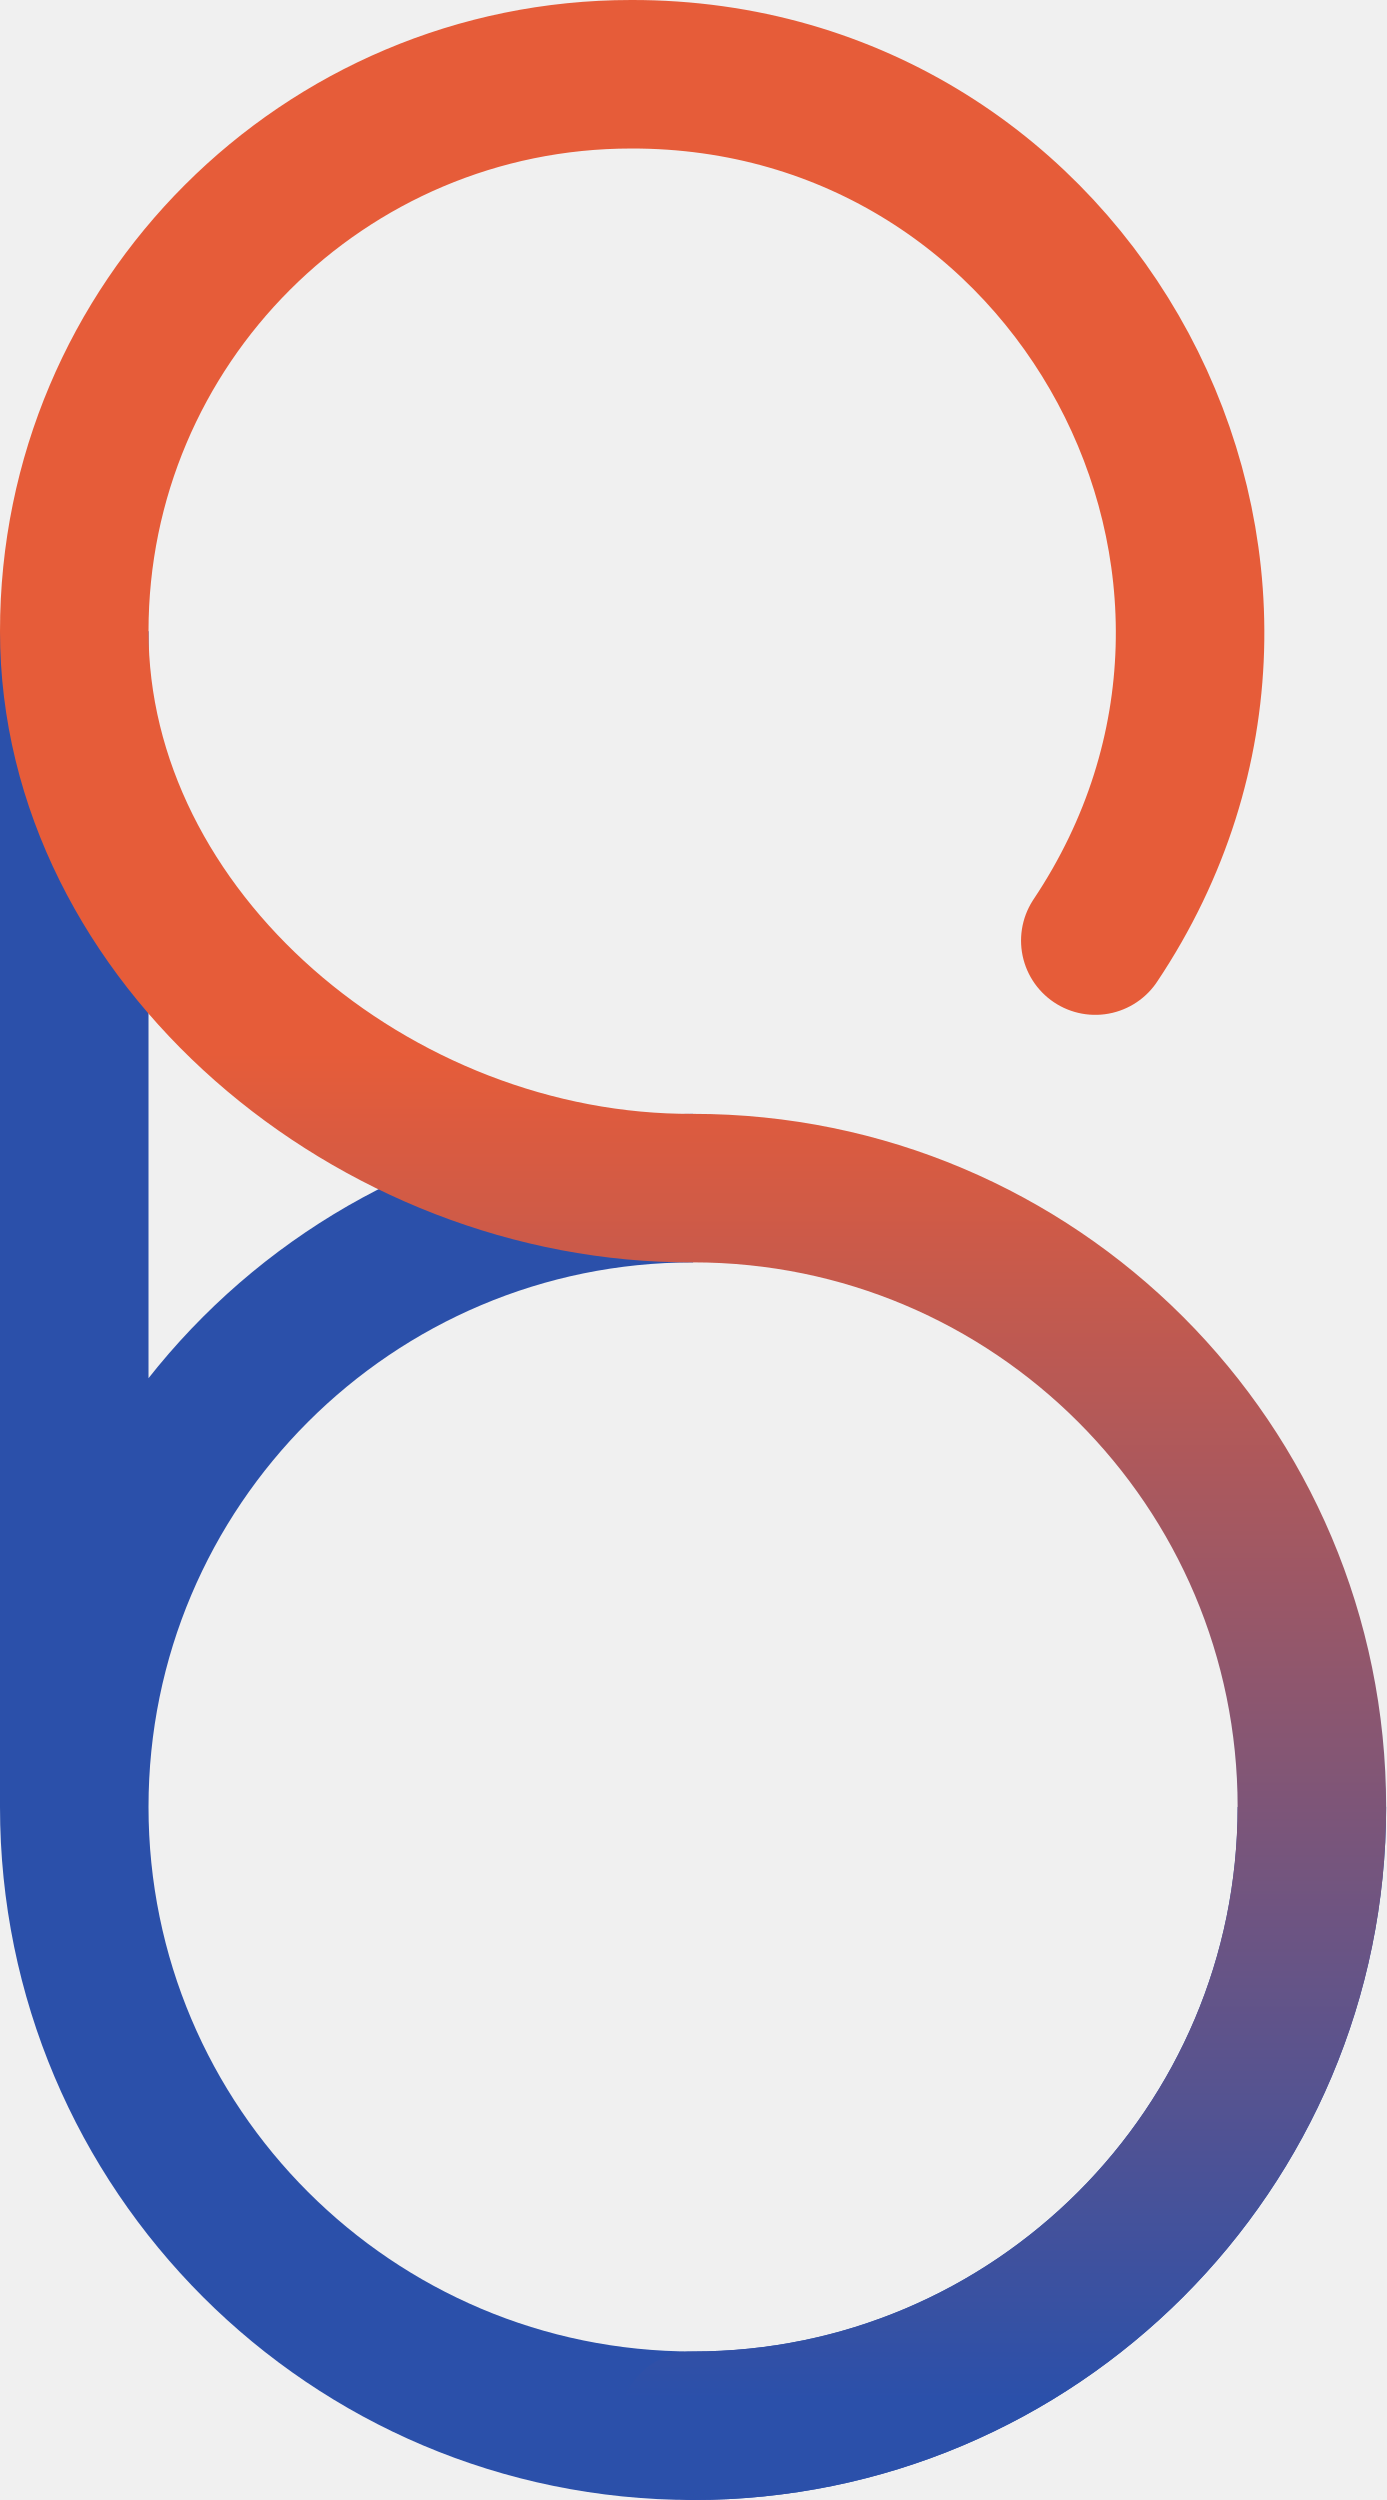
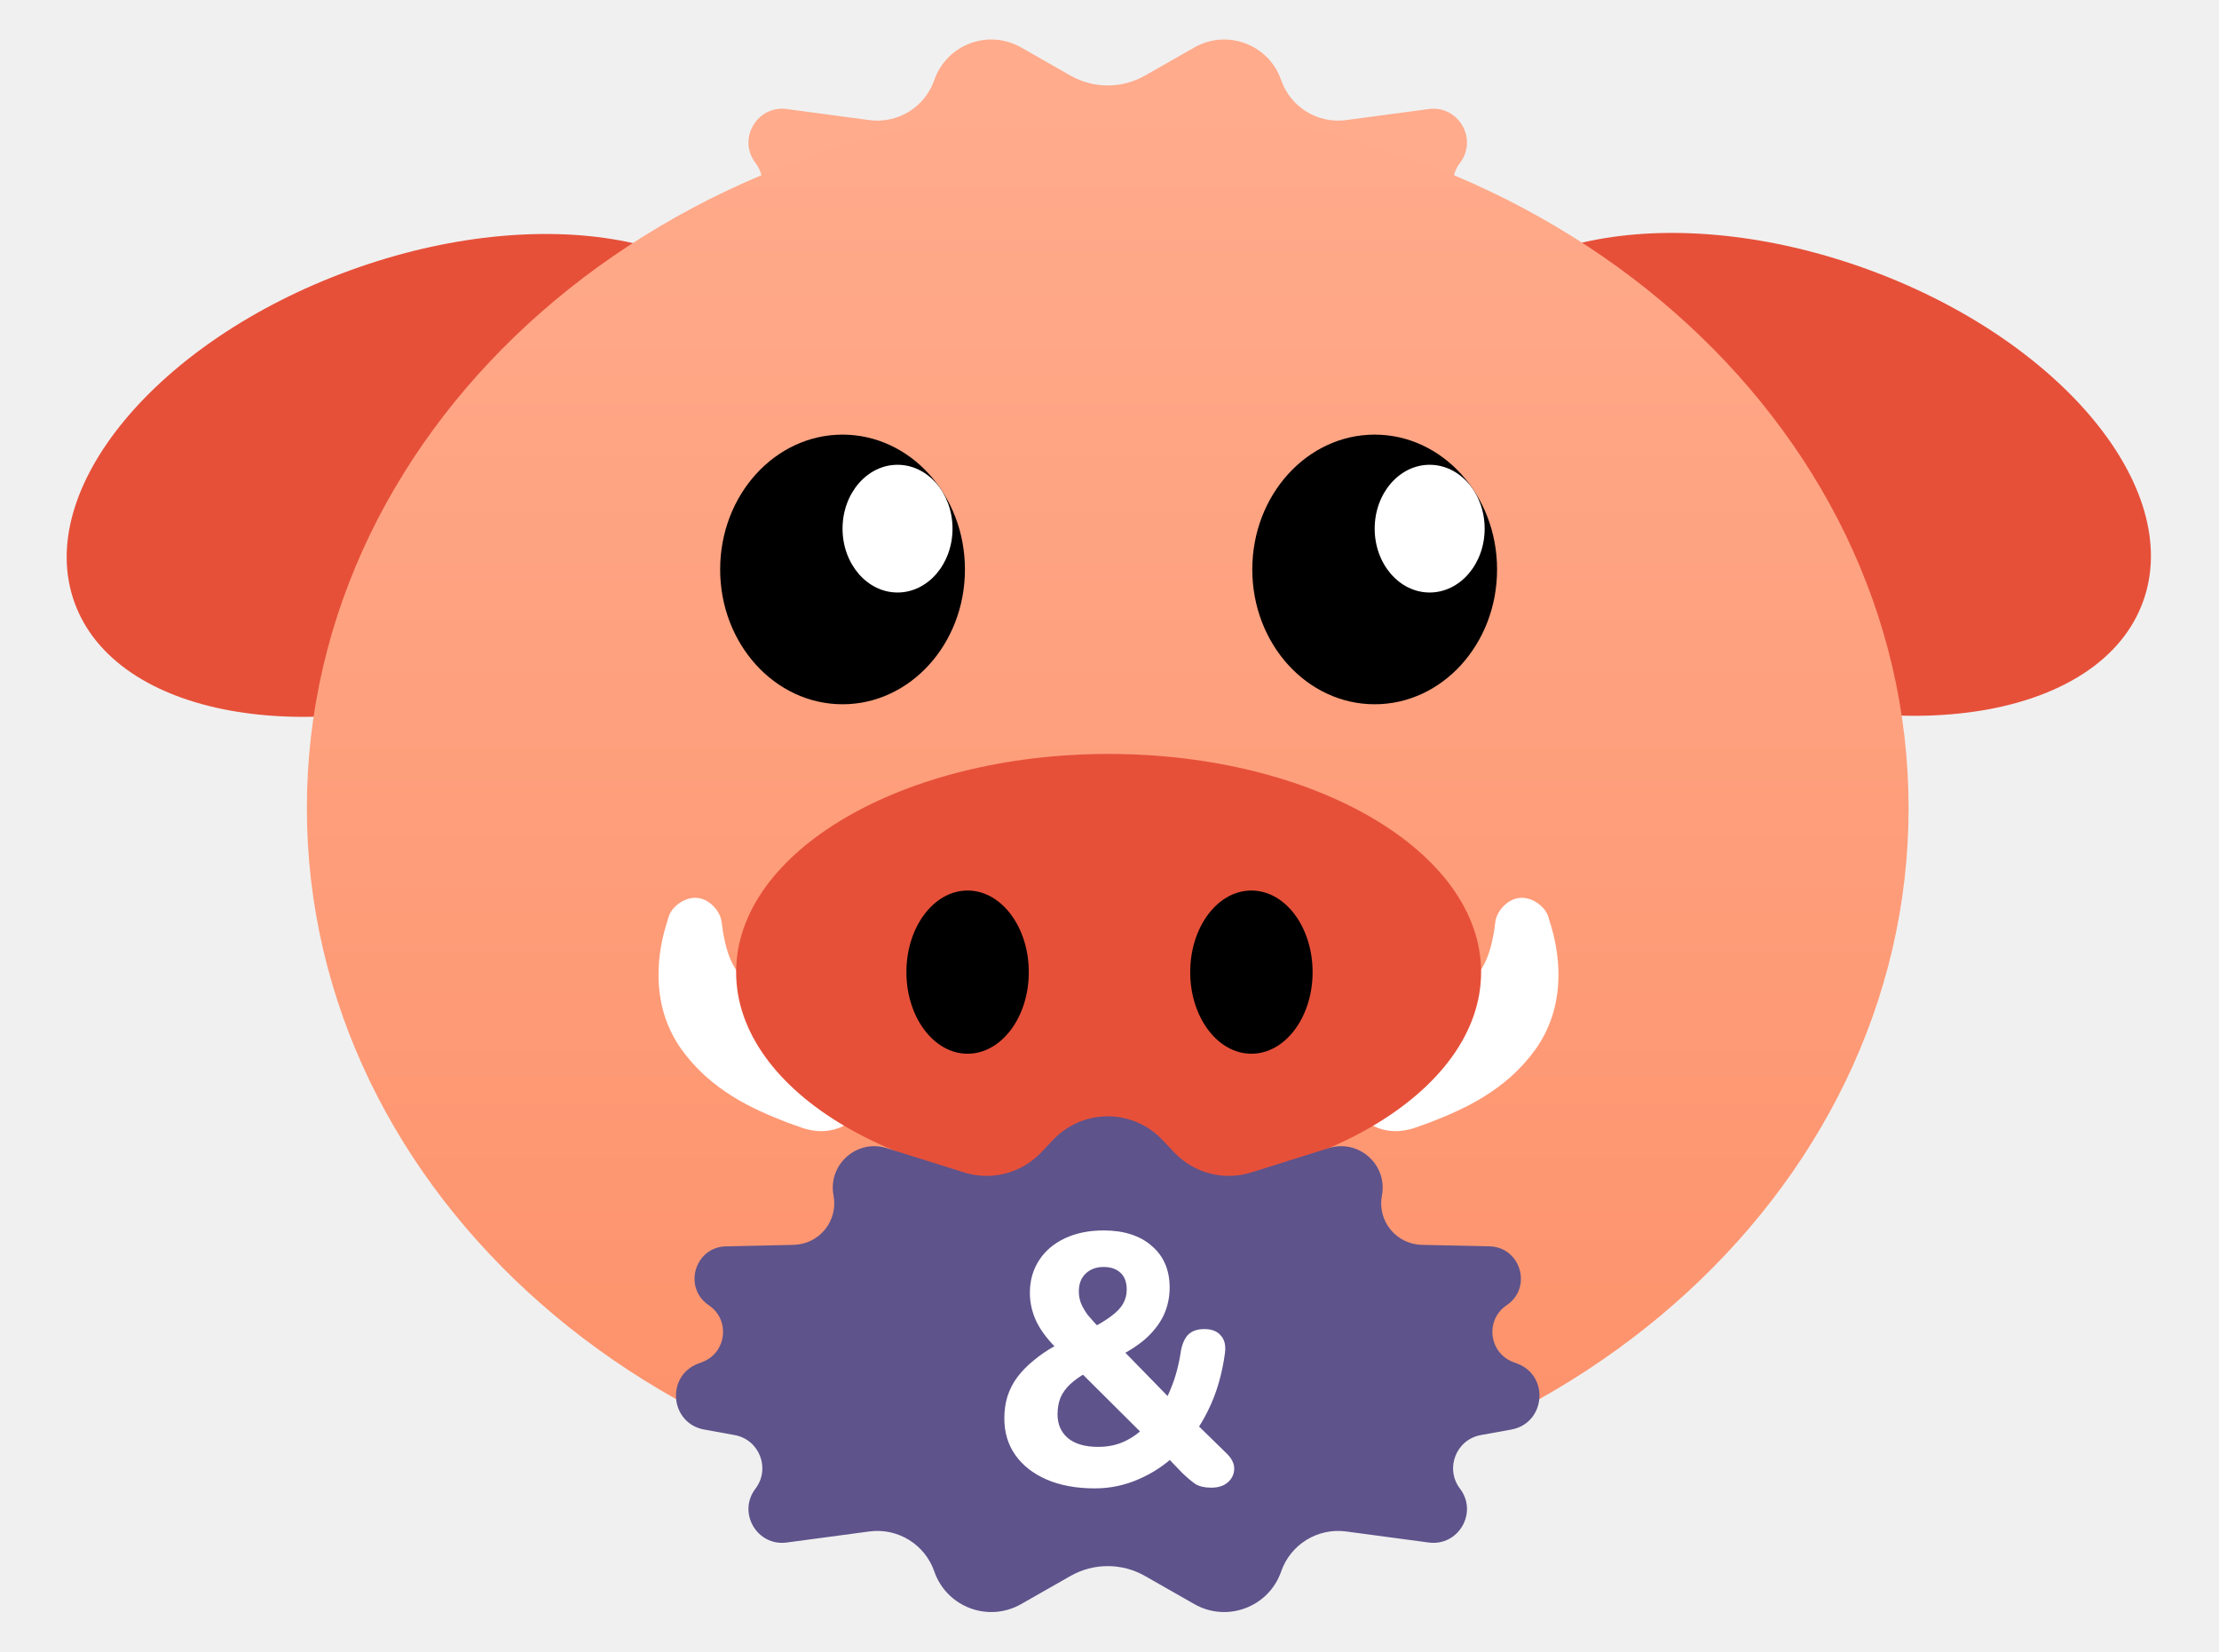
- <svg xmlns="http://www.w3.org/2000/svg" xmlns:xlink="http://www.w3.org/1999/xlink" height="20.2" width="11.2" viewBox="-18 -18 11.2 20.2" version="1.1" id="svg1" xml:space="preserve">
-   <defs id="defs1">
-     <linearGradient id="swatch1">
-       <stop style="stop-color:#7e00c7;stop-opacity:1;" offset="0" id="stop1" />
+ <svg xmlns="http://www.w3.org/2000/svg" width="1251" height="931" viewBox="0 0 1251 931" fill="none">
+   <path d="M655.31 288.436C638.577 306.121 610.423 306.121 593.69 288.436L587.036 281.403C575.885 269.617 558.989 265.225 543.511 270.089L499.935 283.782C483.043 289.09 466.601 274.45 469.921 257.058V257.058C472.636 242.834 461.916 229.58 447.438 229.263L409.334 228.429C391.621 228.041 384.904 205.105 399.608 195.222V195.222C411.853 186.993 409.683 168.368 395.875 163.174L393.652 162.338C375.252 155.416 377.672 128.655 397.015 125.146L414.173 122.033C428.136 119.499 434.497 103.109 425.898 91.819V91.819C415.647 78.361 426.768 59.225 443.536 61.469L490.106 67.702C506.123 69.846 521.434 60.415 526.726 45.147V45.147C533.69 25.056 557.184 16.222 575.66 26.747L603.505 42.61C616.52 50.024 632.48 50.024 645.495 42.61L673.34 26.747C691.816 16.222 715.31 25.056 722.274 45.147V45.147C727.566 60.415 742.877 69.846 758.894 67.702L805.464 61.469C822.232 59.225 833.353 78.361 823.102 91.819V91.819C814.503 103.109 820.864 119.499 834.827 122.033L851.985 125.146C871.328 128.655 873.748 155.416 855.348 162.338L853.125 163.174C839.317 168.368 837.147 186.993 849.392 195.222V195.222C864.096 205.105 857.379 228.041 839.666 228.429L801.562 229.263C787.084 229.58 776.364 242.834 779.079 257.058V257.058C782.399 274.45 765.957 289.09 749.065 283.782L705.49 270.089C690.011 265.225 673.115 269.617 661.964 281.403L655.31 288.436Z" fill="#FFAB8C" />
+   <ellipse cx="239.404" cy="268" rx="210" ry="123" transform="rotate(-20 239.404 268)" fill="#E65039" />
+   <ellipse cx="1010.81" cy="267.406" rx="210" ry="123" transform="rotate(20 1010.81 267.406)" fill="#E65039" />
+   <ellipse cx="624.5" cy="455.5" rx="451.5" ry="395.5" fill="url(#paint0_linear_99_4)" />
+   <path d="M450.602 635.183C460.736 639.083 471.124 638.468 479.682 632.153C488.229 625.915 494.246 614.491 496.207 601.714C498.168 588.938 495.854 576.235 489.572 567.721C483.301 559.13 473.576 555.428 462.738 556.109C462.738 556.109 462.738 556.109 462.738 556.109C461.125 556.283 459.581 556.443 458.067 556.584C429.298 557.246 413.716 560.657 407.586 525.303C407.309 523.566 407.069 521.801 406.865 519.99C406.547 516.717 404.732 513.398 402.218 510.812C399.682 508.223 396.654 506.577 393.401 506.19C390.147 505.803 386.818 506.692 383.745 508.614C380.695 510.539 378.151 513.339 377.075 516.446C377.075 516.446 377.075 516.446 377.075 516.446C376.411 518.497 375.781 520.562 375.192 522.686C369.917 540.826 367.39 567.932 384.229 591.592C400.785 614.532 423.824 625.019 443.825 632.764C446.05 633.604 448.29 634.407 450.602 635.183Z" fill="white" />
+   <path d="M799.249 635.183C789.115 639.083 778.727 638.468 770.168 632.153C761.622 625.915 755.605 614.491 753.644 601.714C751.683 588.938 753.996 576.235 760.279 567.721C766.55 559.13 776.275 555.428 787.112 556.109C787.112 556.109 787.112 556.109 787.112 556.109C788.725 556.283 790.27 556.443 791.783 556.584C820.553 557.246 836.135 560.657 842.264 525.303C842.542 523.566 842.782 521.801 842.986 519.99C843.303 516.717 845.119 513.398 847.632 510.812C850.169 508.223 853.196 506.577 856.45 506.19C859.703 505.803 863.032 506.692 866.106 508.614C869.156 510.539 871.699 513.339 872.776 516.446C872.776 516.446 872.776 516.446 872.776 516.446C873.439 518.497 874.069 520.562 874.659 522.686C879.933 540.826 882.461 567.932 865.621 591.592C849.066 614.532 826.027 625.019 806.026 632.764C803.801 633.604 801.56 634.407 799.249 635.183Z" fill="white" />
+   <ellipse cx="625" cy="548" rx="210" ry="123" fill="#E65039" />
+   <ellipse cx="475" cy="321" rx="69" ry="76" fill="black" />
+   <ellipse cx="775" cy="321" rx="69" ry="76" fill="black" />
+   <ellipse cx="806" cy="298" rx="31" ry="36" fill="white" />
+   <path d="M537 298C537 317.882 523.121 334 506 334C488.879 334 475 317.882 475 298C475 278.117 488.879 262 506 262C523.121 262 537 278.117 537 298Z" fill="white" />
+   <path d="M740 547.996C740 573.401 724.554 593.996 705.5 593.996C686.446 593.996 671 573.401 671 547.996C671 522.591 686.446 501.996 705.5 501.996C724.554 501.996 740 522.591 740 547.996Z" fill="black" />
+   <ellipse cx="545.5" cy="547.996" rx="34.5" ry="46" fill="black" />
+   <path d="M593.69 642.56C610.423 624.875 638.577 624.874 655.31 642.56L661.964 649.593C673.115 661.379 690.011 665.771 705.489 660.907L749.065 647.214C765.957 641.906 782.399 656.546 779.079 673.938V673.938C776.364 688.162 787.084 701.416 801.562 701.733L839.666 702.567C857.379 702.955 864.096 725.891 849.392 735.774V735.774C837.147 744.003 839.317 762.628 853.125 767.822L855.348 768.658C873.748 775.58 871.328 802.341 851.985 805.85L834.827 808.963C820.864 811.497 814.503 827.887 823.102 839.177V839.177C833.353 852.635 822.232 871.771 805.464 869.527L758.894 863.294C742.877 861.15 727.566 870.581 722.274 885.849V885.849C715.31 905.94 691.816 914.774 673.34 904.249L645.495 888.386C632.48 880.972 616.52 880.972 603.505 888.386L575.66 904.249C557.184 914.774 533.69 905.94 526.726 885.849V885.849C521.434 870.581 506.123 861.15 490.106 863.294L443.536 869.527C426.768 871.771 415.647 852.635 425.898 839.177V839.177C434.497 827.887 428.136 811.497 414.173 808.963L397.015 805.85C377.672 802.341 375.252 775.58 393.652 768.658L395.875 767.822C409.683 762.628 411.853 744.003 399.608 735.774V735.774C384.904 725.891 391.621 702.955 409.334 702.567L447.438 701.733C461.916 701.416 472.636 688.162 469.921 673.938V673.938C466.601 656.546 483.043 641.906 499.935 647.214L543.51 660.907C558.989 665.771 575.885 661.379 587.036 649.593L593.69 642.56Z" fill="#5E538B" />
+   <path d="M617.209 839.01C606.809 839.01 597.743 837.343 590.009 834.01C582.409 830.676 576.543 826.076 572.409 820.21C568.276 814.343 566.209 807.476 566.209 799.61C566.209 795.076 566.809 790.876 568.009 787.01C569.343 783.01 571.209 779.41 573.609 776.21C576.143 772.876 579.143 769.81 582.609 767.01C586.076 764.076 589.943 761.41 594.209 759.01L601.209 755.01L596.809 761.21C591.209 755.876 587.076 750.543 584.409 745.21C581.876 739.876 580.609 734.41 580.609 728.81C580.609 721.876 582.343 715.743 585.809 710.41C589.276 705.076 594.143 700.943 600.409 698.01C606.676 695.076 613.943 693.61 622.209 693.61C633.676 693.61 642.743 696.543 649.409 702.41C656.076 708.143 659.409 715.943 659.409 725.81C659.409 731.01 658.409 735.943 656.409 740.61C654.409 745.143 651.276 749.476 647.009 753.61C642.743 757.61 637.143 761.343 630.209 764.81L630.409 758.41L662.409 791.21H655.809C657.543 788.543 659.009 785.61 660.209 782.41C661.543 779.21 662.676 775.81 663.609 772.21C664.543 768.61 665.276 764.943 665.809 761.21C666.609 757.21 668.009 754.21 670.009 752.21C672.143 750.21 675.143 749.21 679.009 749.21C683.143 749.21 686.209 750.41 688.209 752.81C690.343 755.076 691.143 758.343 690.609 762.61C689.809 768.61 688.609 774.343 687.009 779.81C685.409 785.276 683.409 790.41 681.009 795.21C678.743 799.876 676.143 804.21 673.209 808.21L673.009 801.21L691.009 818.81C694.209 821.743 695.809 824.743 695.809 827.81C695.809 830.876 694.609 833.476 692.209 835.61C689.943 837.61 686.809 838.61 682.809 838.61C679.209 838.61 676.276 837.943 674.009 836.61C671.876 835.143 669.409 833.076 666.609 830.41L656.409 819.81H663.009C657.009 825.676 650.009 830.343 642.009 833.81C634.143 837.276 625.876 839.01 617.209 839.01ZM619.009 815.61C624.743 815.61 629.809 814.543 634.209 812.41C638.743 810.276 642.943 807.143 646.809 803.01L646.009 810.21L605.409 769.81L618.209 770.61L612.809 773.61C608.943 775.743 605.743 778.01 603.209 780.41C600.809 782.676 599.009 785.21 597.809 788.01C596.743 790.81 596.209 793.876 596.209 797.21C596.209 802.943 598.209 807.476 602.209 810.81C606.209 814.01 611.809 815.61 619.009 815.61ZM622.209 714.21C617.943 714.21 614.543 715.476 612.009 718.01C609.476 720.41 608.209 723.743 608.209 728.01C608.209 730.276 608.609 732.476 609.409 734.61C610.209 736.61 611.476 738.81 613.209 741.21C615.076 743.476 617.609 746.276 620.809 749.61L614.409 749.21C619.609 746.543 623.676 744.076 626.609 741.81C629.676 739.543 631.876 737.21 633.209 734.81C634.543 732.41 635.209 729.81 635.209 727.01C635.209 722.743 634.009 719.543 631.609 717.41C629.343 715.276 626.209 714.21 622.209 714.21Z" fill="white" />
+   <defs>
+     <linearGradient id="paint0_linear_99_4" x1="624.5" y1="60" x2="624.5" y2="851" gradientUnits="userSpaceOnUse">
+       <stop stop-color="#FFAB8C" />
+       <stop offset="1" stop-color="#FD916A" />
    </linearGradient>
-     <linearGradient id="swatch7">
-       <stop style="stop-color:#000000;stop-opacity:1;" offset="0" id="stop7" />
-     </linearGradient>
-     <linearGradient id="swatch6">
-       <stop style="stop-color:#000000;stop-opacity:1;" offset="0" id="stop6" />
-     </linearGradient>
-     <linearGradient id="linearGradient14">
-       <stop style="stop-color:#e65c39;stop-opacity:1;" offset="0.421" id="stop14" />
-       <stop style="stop-color:#2b50aa;stop-opacity:1;" offset="0.96" id="stop15" />
-     </linearGradient>
-     <linearGradient xlink:href="#linearGradient14" id="linearGradient1" gradientUnits="userSpaceOnUse" gradientTransform="rotate(90,3.430067,-19.39303)" x1="4.823" y1="-3.563" x2="25.023" y2="-3.563" />
  </defs>
-   <path d="m -7.4,-3.4 c 0,2.761 -2.239,5 -5,5 -2.761,0 -5,-2.239 -5,-5 0,-2.761 2.239,-5 5,-5 m -5,5 v -9.5" stroke-linecap="round" style="display:inline;fill:none;fill-opacity:1;stroke:#2b50aa;stroke-width:1.2;stroke-linecap:butt;stroke-dasharray:none;stroke-opacity:1" id="path1-3-3-5" />
-   <path d="m -17.4,-12.9 c 0,2.471 2.423,4.513 5,4.5 2.761,0 5,2.239 5,5 1e-6,2.761 -2.239,5 -5,5 m -5,-14.5 c 0,-2.485 2.015,-4.5 4.5,-4.5 3.6,-0.007 5.75,4.007 3.75,7" stroke-linecap="round" style="display:inline;fill:none;fill-opacity:1;stroke:url(#linearGradient1);stroke-width:1.2;stroke-dasharray:none" id="path1-3-5-7" />
</svg>
